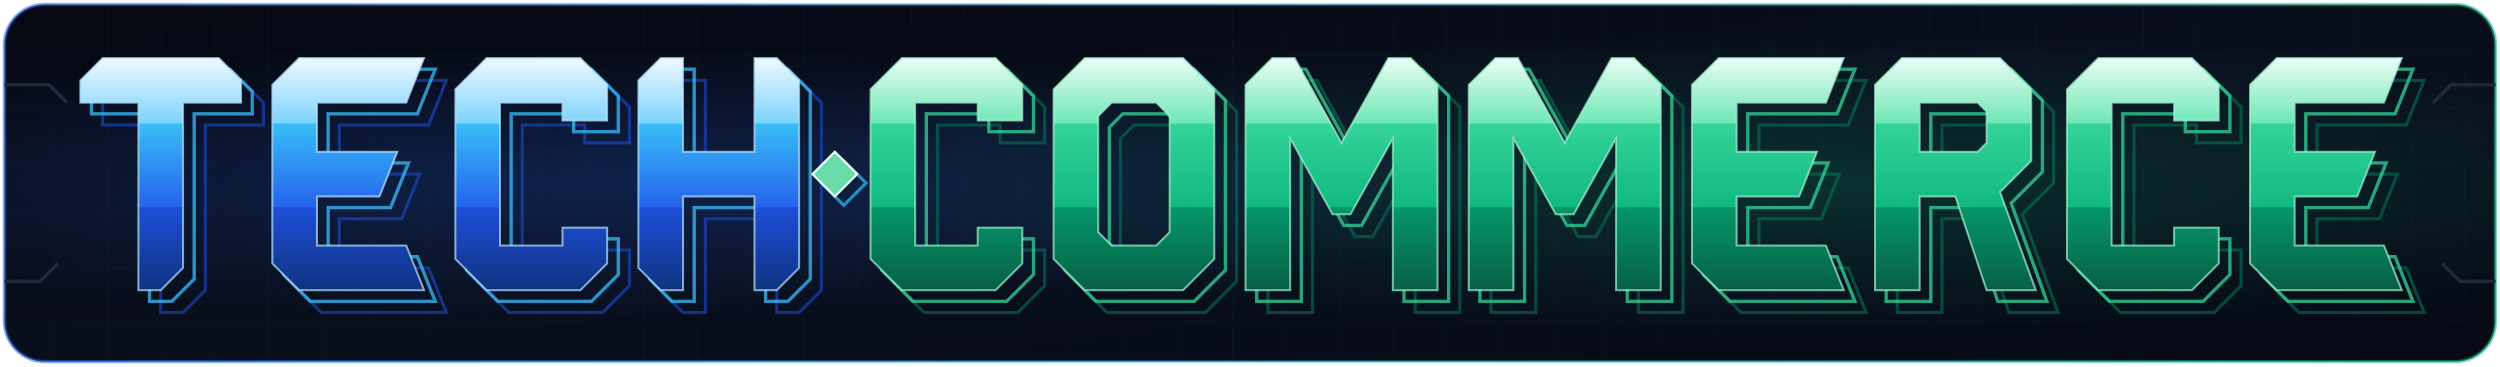
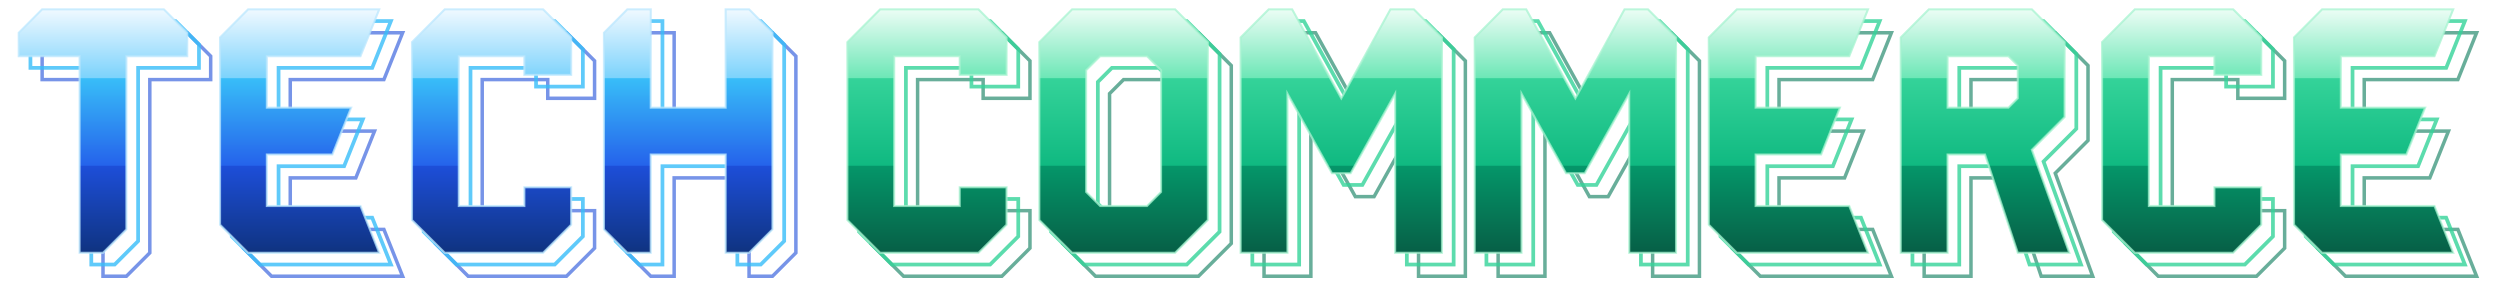
- <svg xmlns="http://www.w3.org/2000/svg" viewBox="0 0 1120 164" width="100%" role="img" aria-label="TECHCOMMERCE">
+ <svg xmlns="http://www.w3.org/2000/svg" viewBox="0 0 1068 124" width="100%" role="img" aria-label="TECHCOMMERCE">
  <defs>
-     <linearGradient id="bg" x1="0%" y1="0%" x2="100%" y2="100%">
-       <stop offset="0%" stop-color="#050811" />
-       <stop offset="50%" stop-color="#090e1c" />
-       <stop offset="100%" stop-color="#050a14" />
-     </linearGradient>
-     <linearGradient id="frameBorder" x1="0%" y1="0%" x2="100%" y2="0%">
-       <stop offset="0%" stop-color="#2563eb" stop-opacity="0.55" />
-       <stop offset="50%" stop-color="#38bdf8" stop-opacity="0.35" />
-       <stop offset="100%" stop-color="#10b981" stop-opacity="0.55" />
-     </linearGradient>
    <linearGradient id="techFace" x1="0%" y1="0%" x2="0%" y2="100%">
      <stop offset="0%" stop-color="#f0f9ff" />
      <stop offset="28%" stop-color="#7dd3fc" />
      <stop offset="28.5%" stop-color="#38bdf8" />
      <stop offset="64%" stop-color="#2563eb" />
      <stop offset="64.5%" stop-color="#1d4ed8" />
      <stop offset="100%" stop-color="#0f3380" />
    </linearGradient>
    <linearGradient id="commFace" x1="0%" y1="0%" x2="0%" y2="100%">
      <stop offset="0%" stop-color="#ecfdf5" />
      <stop offset="28%" stop-color="#6ee7b7" />
      <stop offset="28.5%" stop-color="#34d399" />
      <stop offset="64%" stop-color="#10b981" />
      <stop offset="64.5%" stop-color="#059669" />
      <stop offset="100%" stop-color="#065f46" />
    </linearGradient>
-     <radialGradient id="sapphireGlow" cx="24%" cy="50%" r="38%">
-       <stop offset="0%" stop-color="#2563eb" stop-opacity="0.24" />
-       <stop offset="100%" stop-color="#2563eb" stop-opacity="0" />
-     </radialGradient>
-     <radialGradient id="emeraldGlow" cx="72%" cy="50%" r="42%">
-       <stop offset="0%" stop-color="#10b981" stop-opacity="0.20" />
-       <stop offset="100%" stop-color="#10b981" stop-opacity="0" />
-     </radialGradient>
-     <pattern id="waferGrid" width="24" height="24" patternUnits="userSpaceOnUse">
-       <path d="M 24 0 L 0 0 0 24" fill="none" stroke="#38bdf8" stroke-width="0.5" stroke-opacity="0.05" />
-     </pattern>
    <path id="L_T" d="M 10 0 L 62 0 L 72 10 L 72 20 L 46 20 L 46 94 L 36 104 L 26 104 L 26 20 L 0 20 L 0 10 Z" />
    <path id="L_E" d="M 12 0 L 68 0 L 60 20 L 20 20 L 20 42 L 56 42 L 48 62 L 20 62 L 20 84 L 60 84 L 68 104 L 12 104 L 0 92 L 0 12 Z" />
    <path id="L_C" d="M 14 0 L 56 0 L 68 12 L 68 28 L 48 28 L 48 20 L 20 20 L 20 84 L 48 84 L 48 76 L 68 76 L 68 92 L 56 104 L 14 104 L 0 90 L 0 14 Z" />
    <path id="L_H" d="M 0 10 L 10 0 L 20 0 L 20 42 L 52 42 L 52 0 L 62 0 L 72 10 L 72 94 L 62 104 L 52 104 L 52 62 L 20 62 L 20 104 L 10 104 L 0 94 Z" />
    <path id="L_O" fill-rule="evenodd" d="M 14 0 L 58 0 L 72 14 L 72 90 L 58 104 L 14 104 L 0 90 L 0 14 Z M 26 20 L 46 20 L 52 26 L 52 78 L 46 84 L 26 84 L 20 78 L 20 26 Z" />
    <path id="L_M" d="M 0 12 L 12 0 L 22 0 L 43 38 L 64 0 L 74 0 L 86 12 L 86 104 L 66 104 L 66 36 L 47 70 L 39 70 L 20 36 L 20 104 L 0 104 Z" />
    <path id="L_R" fill-rule="evenodd" d="M 12 0 L 56 0 L 70 14 L 70 46 L 56 60 L 72 104 L 50 104 L 36 62 L 20 62 L 20 104 L 0 104 L 0 12 Z M 20 20 L 46 20 L 50 24 L 50 38 L 46 42 L 20 42 Z" />
    <g id="wordTech">
-       <use href="#L_T" x="36" y="26" />
-       <use href="#L_E" x="122" y="26" />
-       <use href="#L_C" x="204" y="26" />
-       <use href="#L_H" x="286" y="26" />
+       <use href="#L_T" x="8" y="4" />
+       <use href="#L_E" x="94" y="4" />
+       <use href="#L_C" x="176" y="4" />
+       <use href="#L_H" x="258" y="4" />
    </g>
    <g id="wordCommerce">
-       <use href="#L_C" x="390" y="26" />
-       <use href="#L_O" x="472" y="26" />
-       <use href="#L_M" x="558" y="26" />
-       <use href="#L_M" x="658" y="26" />
-       <use href="#L_E" x="758" y="26" />
-       <use href="#L_R" x="840" y="26" />
-       <use href="#L_C" x="926" y="26" />
-       <use href="#L_E" x="1008" y="26" />
+       <use href="#L_C" x="362" y="4" />
+       <use href="#L_O" x="444" y="4" />
+       <use href="#L_M" x="530" y="4" />
+       <use href="#L_M" x="630" y="4" />
+       <use href="#L_E" x="730" y="4" />
+       <use href="#L_R" x="812" y="4" />
+       <use href="#L_C" x="898" y="4" />
+       <use href="#L_E" x="980" y="4" />
    </g>
  </defs>
-   <rect x="2" y="2" width="1116" height="160" rx="18" fill="url(#bg)" stroke="url(#frameBorder)" stroke-width="1.5" />
-   <rect x="2" y="2" width="1116" height="160" rx="18" fill="url(#waferGrid)" />
-   <rect x="2" y="2" width="1116" height="160" rx="18" fill="url(#sapphireGlow)" />
-   <rect x="2" y="2" width="1116" height="160" rx="18" fill="url(#emeraldGlow)" />
-   <g stroke="#1e293b" stroke-width="1.5" fill="none">
-     <path d="M 2 38 L 22 38 L 30 46 M 2 126 L 18 126 L 26 118" />
-     <path d="M 1118 38 L 1098 38 L 1090 46 M 1118 126 L 1102 126 L 1094 118" />
-   </g>
-   <use href="#wordTech" transform="translate(10, 10)" fill="none" stroke="#1d4ed8" stroke-width="1.4" stroke-opacity="0.55" />
-   <use href="#wordCommerce" transform="translate(10, 10)" fill="none" stroke="#047857" stroke-width="1.4" stroke-opacity="0.55" />
-   <use href="#wordTech" transform="translate(5, 5)" fill="none" stroke="#38bdf8" stroke-width="1.5" stroke-opacity="0.75" />
-   <use href="#wordCommerce" transform="translate(5, 5)" fill="none" stroke="#34d399" stroke-width="1.5" stroke-opacity="0.75" />
-   <use href="#wordTech" fill="url(#techFace)" stroke="#bae6fd" stroke-width="0.9" stroke-opacity="0.7" />
-   <use href="#wordCommerce" fill="url(#commFace)" stroke="#a7f3d0" stroke-width="0.9" stroke-opacity="0.7" />
-   <g transform="translate(374, 78)">
-     <polygon points="0,-10 10,0 0,10 -10,0" fill="none" stroke="#38bdf8" stroke-width="1.4" transform="translate(4, 4)" opacity="0.7" />
-     <polygon points="0,-10 10,0 0,10 -10,0" fill="#68dba9" stroke="#ecfdf5" stroke-width="1" />
-   </g>
+   <use href="#wordTech" transform="translate(10, 10)" fill="none" stroke="#1d4ed8" stroke-width="1.5" stroke-opacity="0.6" />
+   <use href="#wordCommerce" transform="translate(10, 10)" fill="none" stroke="#047857" stroke-width="1.5" stroke-opacity="0.6" />
+   <use href="#wordTech" transform="translate(5, 5)" fill="none" stroke="#38bdf8" stroke-width="1.6" stroke-opacity="0.8" />
+   <use href="#wordCommerce" transform="translate(5, 5)" fill="none" stroke="#34d399" stroke-width="1.6" stroke-opacity="0.8" />
+   <use href="#wordTech" fill="url(#techFace)" stroke="#bae6fd" stroke-width="0.9" stroke-opacity="0.75" />
+   <use href="#wordCommerce" fill="url(#commFace)" stroke="#a7f3d0" stroke-width="0.9" stroke-opacity="0.75" />
</svg>
